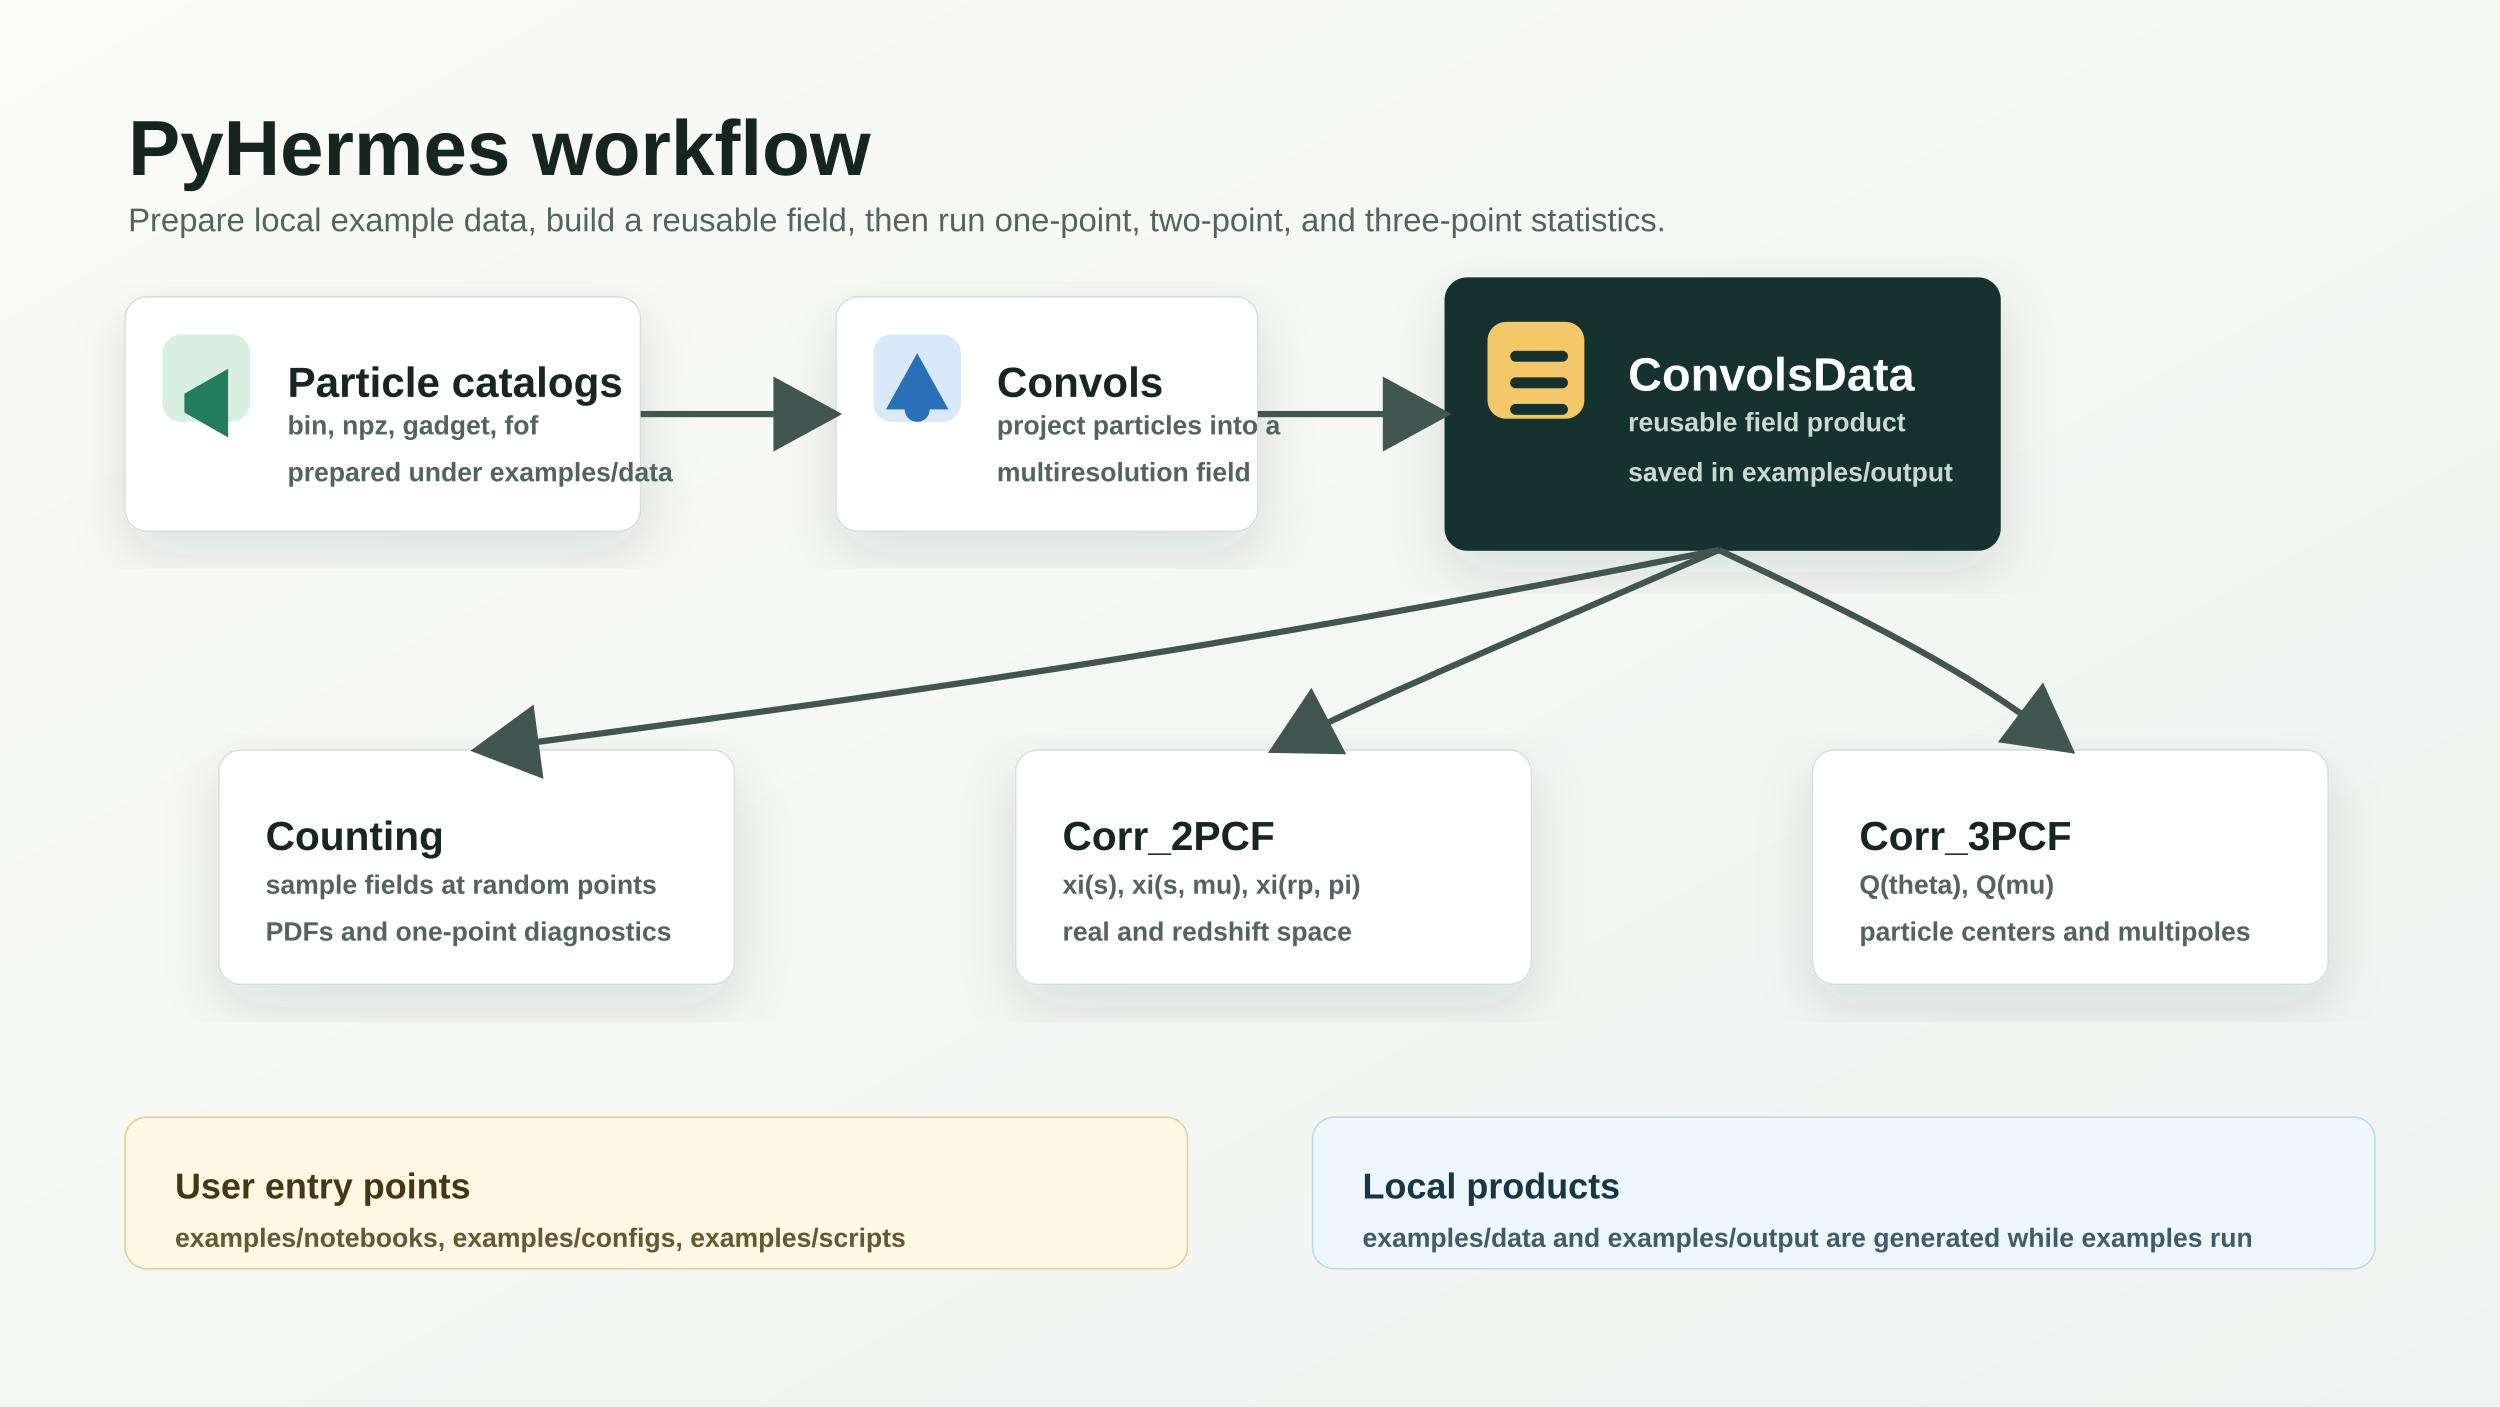
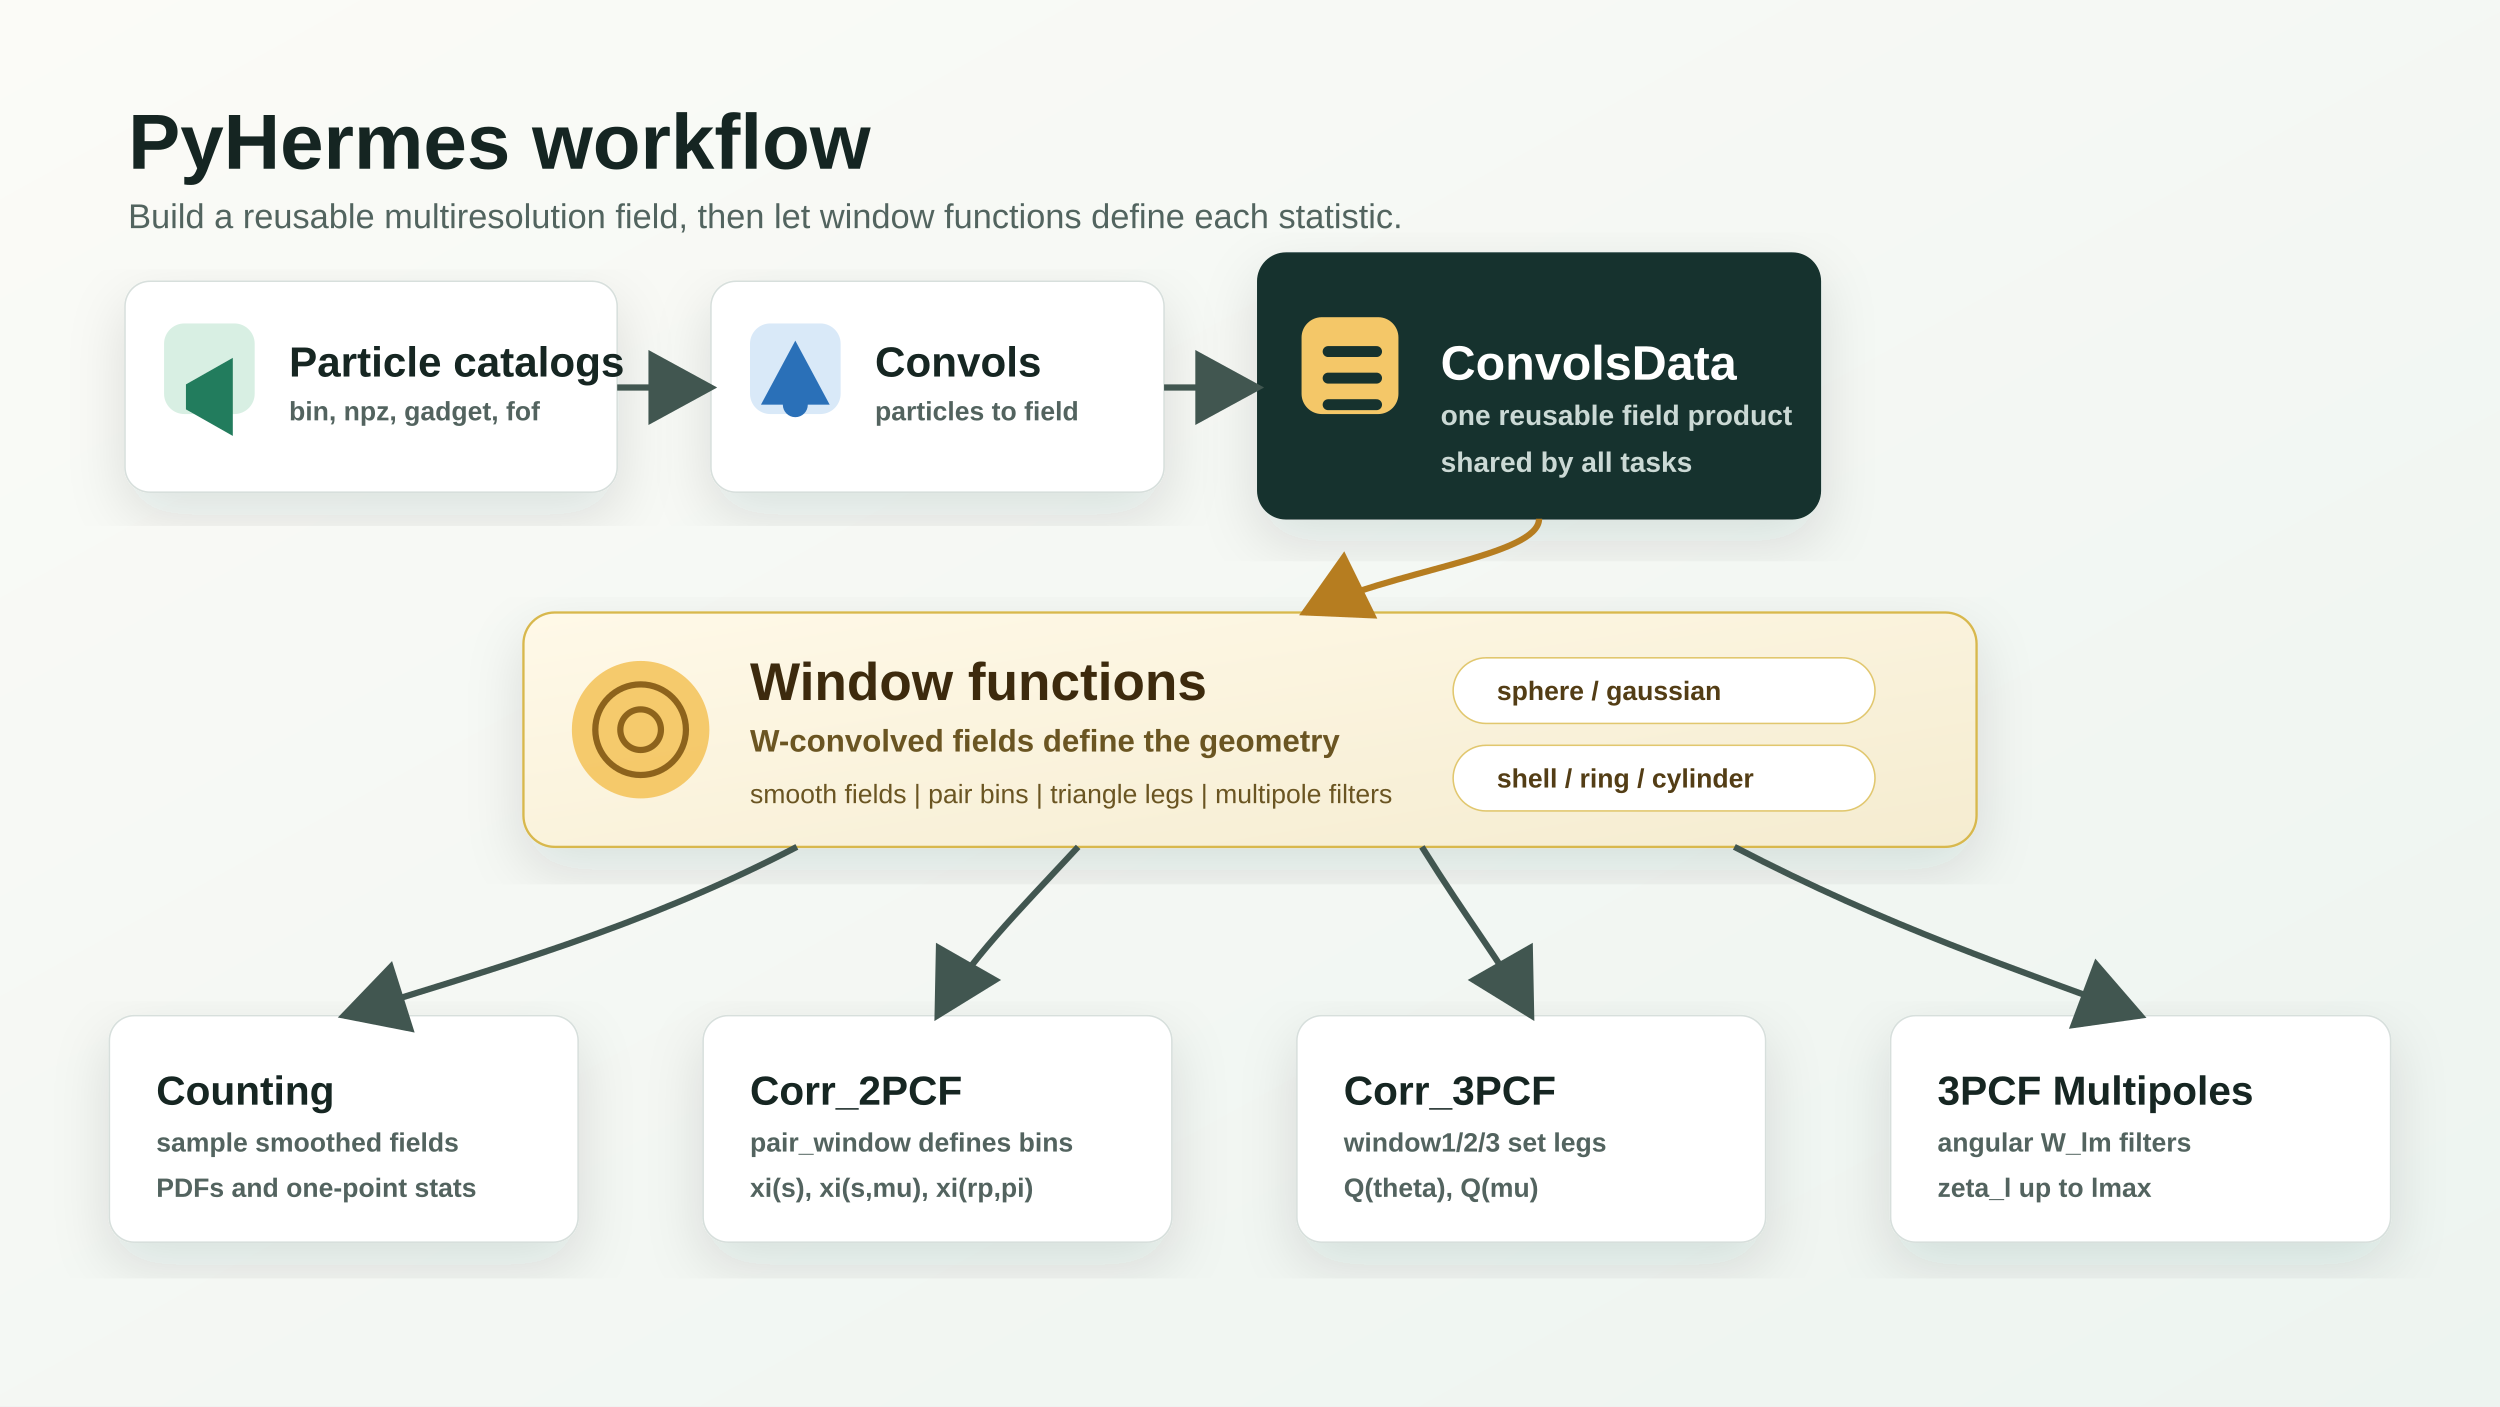
<svg xmlns="http://www.w3.org/2000/svg" width="1600" height="900" viewBox="0 0 1600 900" role="img" aria-labelledby="title desc">
  <defs>
    <linearGradient id="bg" x1="0" y1="0" x2="1" y2="1">
      <stop offset="0" stop-color="#fbfbf7" />
-       <stop offset="1" stop-color="#eef3f1" />
+       <stop offset="1" stop-color="#edf4f0" />
+     </linearGradient>
+     <linearGradient id="windowGrad" x1="0" y1="0" x2="1" y2="1">
+       <stop offset="0" stop-color="#fff9e8" />
+       <stop offset="1" stop-color="#f5ecd0" />
    </linearGradient>
    <filter id="shadow" x="-12%" y="-16%" width="124%" height="132%">
      <feDropShadow dx="0" dy="14" stdDeviation="18" flood-color="#12312c" flood-opacity="0.12" />
    </filter>
    <marker id="arrow" markerWidth="14" markerHeight="14" refX="11" refY="7" orient="auto">
      <path d="M 1 1 L 12 7 L 1 13 Z" fill="#415650" />
    </marker>
+     <marker id="arrowGold" markerWidth="14" markerHeight="14" refX="11" refY="7" orient="auto">
+       <path d="M 1 1 L 12 7 L 1 13 Z" fill="#b67d20" />
+     </marker>
  </defs>
  <rect width="1600" height="900" fill="url(#bg)" />
-   <text x="82" y="112" font-family="Arial, Helvetica, sans-serif" font-size="50" font-weight="700" fill="#152522">PyHermes workflow</text>
-   <text x="82" y="148" font-family="Arial, Helvetica, sans-serif" font-size="21" fill="#52645f">Prepare local example data, build a reusable field, then run one-point, two-point, and three-point statistics.</text>
+   <text x="82" y="108" font-family="Arial, Helvetica, sans-serif" font-size="50" font-weight="700" fill="#152522">PyHermes workflow</text>
+   <text x="82" y="146" font-family="Arial, Helvetica, sans-serif" font-size="22" fill="#52645f">Build a reusable multiresolution field, then let window functions define each statistic.</text>
  <g filter="url(#shadow)">
-     <rect x="80" y="190" width="330" height="150" rx="14" fill="#ffffff" stroke="#d7dfdc" />
-     <rect x="104" y="214" width="56" height="56" rx="12" fill="#d8efe3" />
-     <path d="M118 252 L146 236 L146 280 L118 264 Z" fill="#247b5d" />
-     <text x="184" y="254" font-family="Arial, Helvetica, sans-serif" font-size="27" font-weight="700" fill="#152522">Particle catalogs</text>
-     <text x="184" y="278" font-family="Arial, Helvetica, sans-serif" font-size="17" font-weight="700" fill="#52645f">bin, npz, gadget, fof</text>
-     <text x="184" y="308" font-family="Arial, Helvetica, sans-serif" font-size="17" font-weight="700" fill="#52645f">prepared under examples/data</text>
+     <rect x="80" y="180" width="315" height="135" rx="16" fill="#ffffff" stroke="#d7dfdc" />
+     <rect x="105" y="207" width="58" height="58" rx="13" fill="#d8efe3" />
+     <path d="M119 246 L149 229 L149 279 L119 262 Z" fill="#247b5d" />
+     <text x="185" y="241" font-family="Arial, Helvetica, sans-serif" font-size="27" font-weight="700" fill="#152522">Particle catalogs</text>
+     <text x="185" y="269" font-family="Arial, Helvetica, sans-serif" font-size="17" font-weight="700" fill="#52645f">bin, npz, gadget, fof</text>
  </g>
  <g filter="url(#shadow)">
-     <rect x="535" y="190" width="270" height="150" rx="14" fill="#ffffff" stroke="#d7dfdc" />
-     <rect x="559" y="214" width="56" height="56" rx="12" fill="#d9e9f8" />
-     <path d="M587 226 L607 262 L567 262 Z" fill="#2b70b8" />
-     <circle cx="587" cy="262" r="8" fill="#2b70b8" />
-     <text x="638" y="254" font-family="Arial, Helvetica, sans-serif" font-size="27" font-weight="700" fill="#152522">Convols</text>
-     <text x="638" y="278" font-family="Arial, Helvetica, sans-serif" font-size="17" font-weight="700" fill="#52645f">project particles into a</text>
-     <text x="638" y="308" font-family="Arial, Helvetica, sans-serif" font-size="17" font-weight="700" fill="#52645f">multiresolution field</text>
+     <rect x="455" y="180" width="290" height="135" rx="16" fill="#ffffff" stroke="#d7dfdc" />
+     <rect x="480" y="207" width="58" height="58" rx="13" fill="#d9e9f8" />
+     <path d="M509 218 L531 259 L487 259 Z" fill="#2b70b8" />
+     <circle cx="509" cy="259" r="8" fill="#2b70b8" />
+     <text x="560" y="241" font-family="Arial, Helvetica, sans-serif" font-size="27" font-weight="700" fill="#152522">Convols</text>
+     <text x="560" y="269" font-family="Arial, Helvetica, sans-serif" font-size="17" font-weight="700" fill="#52645f">particles to field</text>
  </g>
  <g filter="url(#shadow)">
-     <rect x="925" y="178" width="355" height="174" rx="14" fill="#17322d" stroke="#17322d" />
-     <rect x="952" y="206" width="62" height="62" rx="12" fill="#f4c768" />
-     <path d="M970 228 H1000 M970 245 H1000 M970 262 H1000" stroke="#17322d" stroke-width="7" stroke-linecap="round" />
-     <text x="1042" y="250" font-family="Arial, Helvetica, sans-serif" font-size="30" font-weight="700" fill="#ffffff">ConvolsData</text>
-     <text x="1042" y="276" font-family="Arial, Helvetica, sans-serif" font-size="17" font-weight="700" fill="#cbd9d5">reusable field product</text>
-     <text x="1042" y="308" font-family="Arial, Helvetica, sans-serif" font-size="17" font-weight="700" fill="#cbd9d5">saved in examples/output</text>
+     <rect x="805" y="162" width="360" height="170" rx="18" fill="#17322d" stroke="#17322d" />
+     <rect x="833" y="203" width="62" height="62" rx="13" fill="#f4c768" />
+     <path d="M850 225 H881 M850 242 H881 M850 259 H881" stroke="#17322d" stroke-width="7" stroke-linecap="round" />
+     <text x="922" y="243" font-family="Arial, Helvetica, sans-serif" font-size="31" font-weight="700" fill="#ffffff">ConvolsData</text>
+     <text x="922" y="272" font-family="Arial, Helvetica, sans-serif" font-size="18" font-weight="700" fill="#cbd9d5">one reusable field product</text>
+     <text x="922" y="302" font-family="Arial, Helvetica, sans-serif" font-size="18" font-weight="700" fill="#cbd9d5">shared by all tasks</text>
  </g>
-   <path d="M410 265 H535" stroke="#415650" stroke-width="4" fill="none" marker-end="url(#arrow)" />
-   <path d="M805 265 H925" stroke="#415650" stroke-width="4" fill="none" marker-end="url(#arrow)" />
+   <path d="M395 248 H455" stroke="#415650" stroke-width="4" fill="none" marker-end="url(#arrow)" />
+   <path d="M745 248 H805" stroke="#415650" stroke-width="4" fill="none" marker-end="url(#arrow)" />
  <g filter="url(#shadow)">
-     <rect x="140" y="480" width="330" height="150" rx="14" fill="#ffffff" stroke="#d7dfdc" />
-     <text x="170" y="544" font-family="Arial, Helvetica, sans-serif" font-size="26" font-weight="700" fill="#152522">Counting</text>
-     <text x="170" y="572" font-family="Arial, Helvetica, sans-serif" font-size="17" font-weight="700" fill="#52645f">sample fields at random points</text>
-     <text x="170" y="602" font-family="Arial, Helvetica, sans-serif" font-size="17" font-weight="700" fill="#52645f">PDFs and one-point diagnostics</text>
+     <rect x="335" y="392" width="930" height="150" rx="20" fill="url(#windowGrad)" stroke="#d8b84d" stroke-width="1.5" />
+     <circle cx="410" cy="467" r="44" fill="#f5c766" opacity="0.95" />
+     <circle cx="410" cy="467" r="29" fill="none" stroke="#8d641d" stroke-width="4" />
+     <circle cx="410" cy="467" r="13" fill="none" stroke="#8d641d" stroke-width="4" />
+     <text x="480" y="448" font-family="Arial, Helvetica, sans-serif" font-size="34" font-weight="700" fill="#3c2c10">Window functions</text>
+     <text x="480" y="481" font-family="Arial, Helvetica, sans-serif" font-size="20" font-weight="700" fill="#6b5522">W-convolved fields define the geometry</text>
+     <text x="480" y="514" font-family="Arial, Helvetica, sans-serif" font-size="17" fill="#6b5522">smooth fields | pair bins | triangle legs | multipole filters</text>
+     <rect x="930" y="421" width="270" height="42" rx="21" fill="#ffffff" stroke="#e1c76e" />
+     <text x="958" y="448" font-family="Arial, Helvetica, sans-serif" font-size="17" font-weight="700" fill="#533d12">sphere / gaussian</text>
+     <rect x="930" y="477" width="270" height="42" rx="21" fill="#ffffff" stroke="#e1c76e" />
+     <text x="958" y="504" font-family="Arial, Helvetica, sans-serif" font-size="17" font-weight="700" fill="#533d12">shell / ring / cylinder</text>
+   </g>
+   <path d="M985 332 C985 356 890 365 835 392" stroke="#b67d20" stroke-width="4" fill="none" marker-end="url(#arrowGold)" />
+   <g filter="url(#shadow)">
+     <rect x="70" y="650" width="300" height="145" rx="16" fill="#ffffff" stroke="#d7dfdc" />
+     <text x="100" y="707" font-family="Arial, Helvetica, sans-serif" font-size="26" font-weight="700" fill="#152522">Counting</text>
+     <text x="100" y="737" font-family="Arial, Helvetica, sans-serif" font-size="17" font-weight="700" fill="#52645f">sample smoothed fields</text>
+     <text x="100" y="766" font-family="Arial, Helvetica, sans-serif" font-size="17" font-weight="700" fill="#52645f">PDFs and one-point stats</text>
  </g>
  <g filter="url(#shadow)">
-     <rect x="650" y="480" width="330" height="150" rx="14" fill="#ffffff" stroke="#d7dfdc" />
-     <text x="680" y="544" font-family="Arial, Helvetica, sans-serif" font-size="26" font-weight="700" fill="#152522">Corr_2PCF</text>
-     <text x="680" y="572" font-family="Arial, Helvetica, sans-serif" font-size="17" font-weight="700" fill="#52645f">xi(s), xi(s, mu), xi(rp, pi)</text>
-     <text x="680" y="602" font-family="Arial, Helvetica, sans-serif" font-size="17" font-weight="700" fill="#52645f">real and redshift space</text>
+     <rect x="450" y="650" width="300" height="145" rx="16" fill="#ffffff" stroke="#d7dfdc" />
+     <text x="480" y="707" font-family="Arial, Helvetica, sans-serif" font-size="26" font-weight="700" fill="#152522">Corr_2PCF</text>
+     <text x="480" y="737" font-family="Arial, Helvetica, sans-serif" font-size="17" font-weight="700" fill="#52645f">pair_window defines bins</text>
+     <text x="480" y="766" font-family="Arial, Helvetica, sans-serif" font-size="17" font-weight="700" fill="#52645f">xi(s), xi(s,mu), xi(rp,pi)</text>
  </g>
  <g filter="url(#shadow)">
-     <rect x="1160" y="480" width="330" height="150" rx="14" fill="#ffffff" stroke="#d7dfdc" />
-     <text x="1190" y="544" font-family="Arial, Helvetica, sans-serif" font-size="26" font-weight="700" fill="#152522">Corr_3PCF</text>
-     <text x="1190" y="572" font-family="Arial, Helvetica, sans-serif" font-size="17" font-weight="700" fill="#52645f">Q(theta), Q(mu)</text>
-     <text x="1190" y="602" font-family="Arial, Helvetica, sans-serif" font-size="17" font-weight="700" fill="#52645f">particle centers and multipoles</text>
+     <rect x="830" y="650" width="300" height="145" rx="16" fill="#ffffff" stroke="#d7dfdc" />
+     <text x="860" y="707" font-family="Arial, Helvetica, sans-serif" font-size="26" font-weight="700" fill="#152522">Corr_3PCF</text>
+     <text x="860" y="737" font-family="Arial, Helvetica, sans-serif" font-size="17" font-weight="700" fill="#52645f">window1/2/3 set legs</text>
+     <text x="860" y="766" font-family="Arial, Helvetica, sans-serif" font-size="17" font-weight="700" fill="#52645f">Q(theta), Q(mu)</text>
  </g>
-   <path d="M1100 352 C760 420 560 446 305 480" stroke="#415650" stroke-width="4" fill="none" marker-end="url(#arrow)" />
-   <path d="M1100 352 C945 420 880 446 815 480" stroke="#415650" stroke-width="4" fill="none" marker-end="url(#arrow)" />
-   <path d="M1100 352 C1245 420 1280 446 1325 480" stroke="#415650" stroke-width="4" fill="none" marker-end="url(#arrow)" />
-   <rect x="80" y="715" width="680" height="97" rx="14" fill="#fff8e5" stroke="#e7cf8a" />
-   <text x="112" y="767" font-family="Arial, Helvetica, sans-serif" font-size="23" font-weight="700" fill="#473614">User entry points</text>
-   <text x="112" y="798" font-family="Arial, Helvetica, sans-serif" font-size="17" font-weight="700" fill="#665735">examples/notebooks, examples/configs, examples/scripts</text>
-   <rect x="840" y="715" width="680" height="97" rx="14" fill="#eef7fb" stroke="#bdd9e7" />
-   <text x="872" y="767" font-family="Arial, Helvetica, sans-serif" font-size="23" font-weight="700" fill="#183746">Local products</text>
-   <text x="872" y="798" font-family="Arial, Helvetica, sans-serif" font-size="17" font-weight="700" fill="#405c68">examples/data and examples/output are generated while examples run</text>
+   <g filter="url(#shadow)">
+     <rect x="1210" y="650" width="320" height="145" rx="16" fill="#ffffff" stroke="#d7dfdc" />
+     <text x="1240" y="707" font-family="Arial, Helvetica, sans-serif" font-size="26" font-weight="700" fill="#152522">3PCF Multipoles</text>
+     <text x="1240" y="737" font-family="Arial, Helvetica, sans-serif" font-size="17" font-weight="700" fill="#52645f">angular W_lm filters</text>
+     <text x="1240" y="766" font-family="Arial, Helvetica, sans-serif" font-size="17" font-weight="700" fill="#52645f">zeta_l up to lmax</text>
+   </g>
+   <path d="M510 542 C410 594 315 620 220 650" stroke="#415650" stroke-width="4" fill="none" marker-end="url(#arrow)" />
+   <path d="M690 542 C650 585 620 615 600 650" stroke="#415650" stroke-width="4" fill="none" marker-end="url(#arrow)" />
+   <path d="M910 542 C940 590 960 615 980 650" stroke="#415650" stroke-width="4" fill="none" marker-end="url(#arrow)" />
+   <path d="M1110 542 C1210 594 1290 620 1370 650" stroke="#415650" stroke-width="4" fill="none" marker-end="url(#arrow)" />
</svg>
